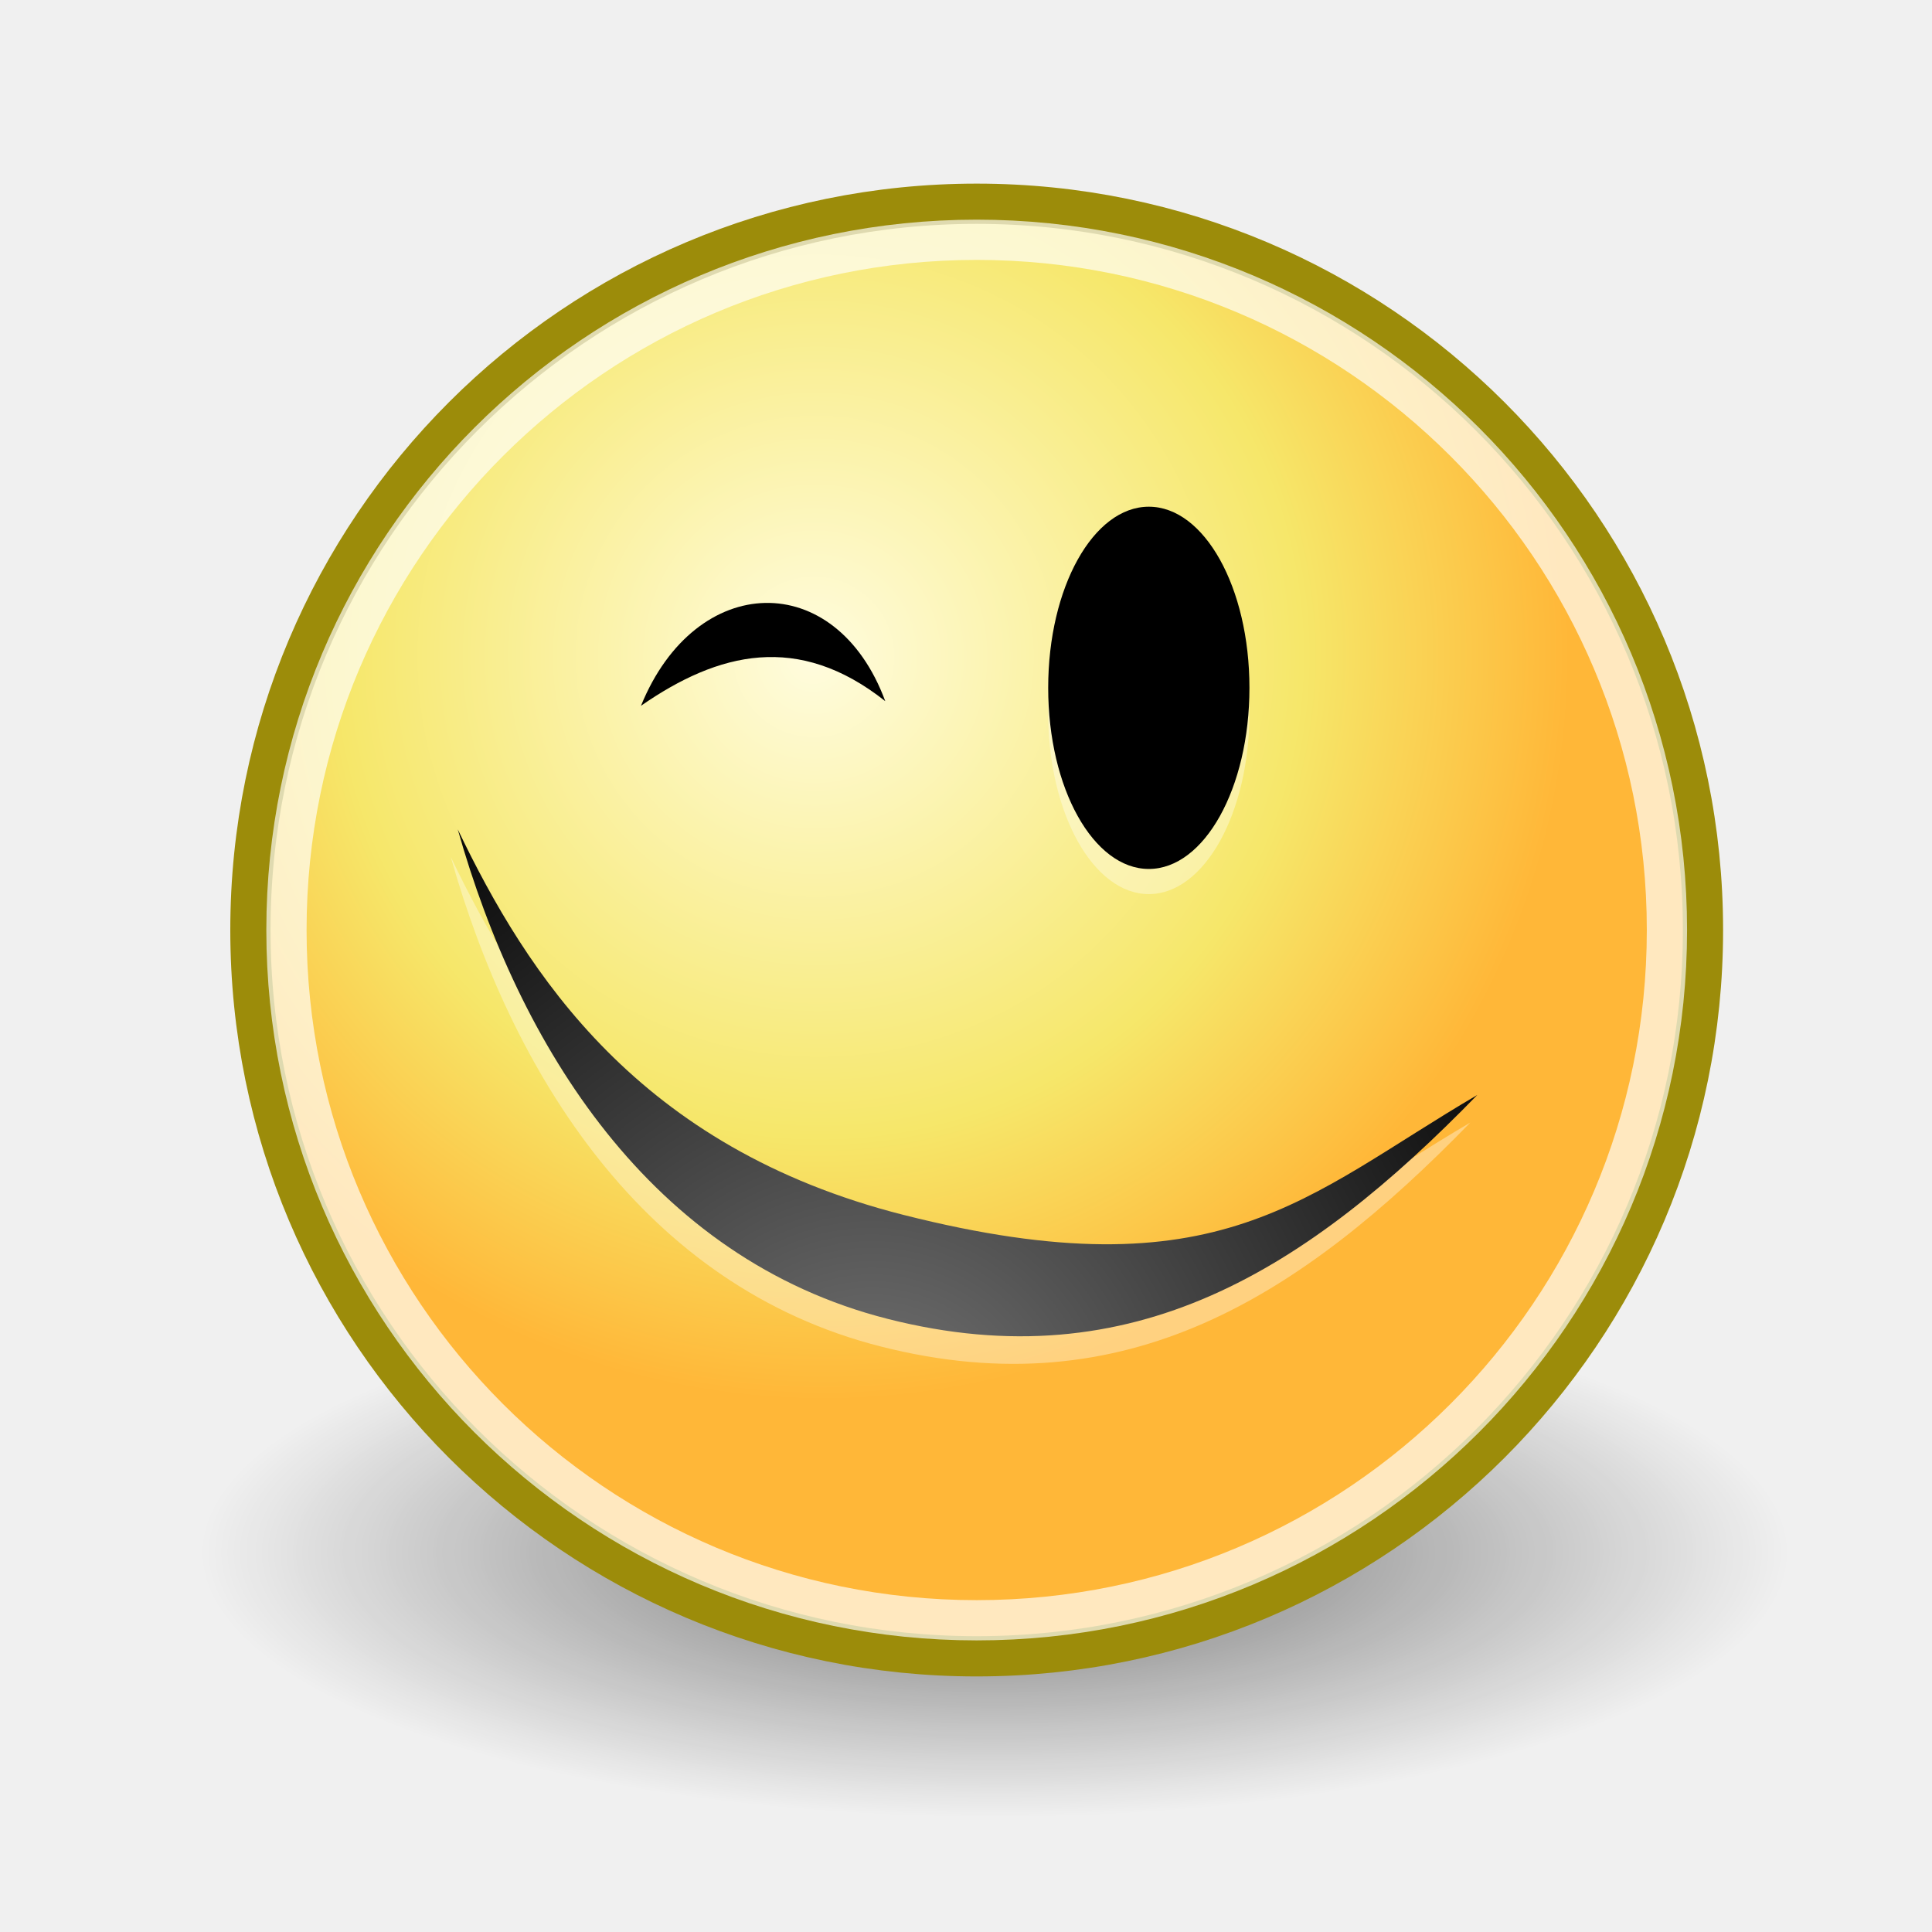
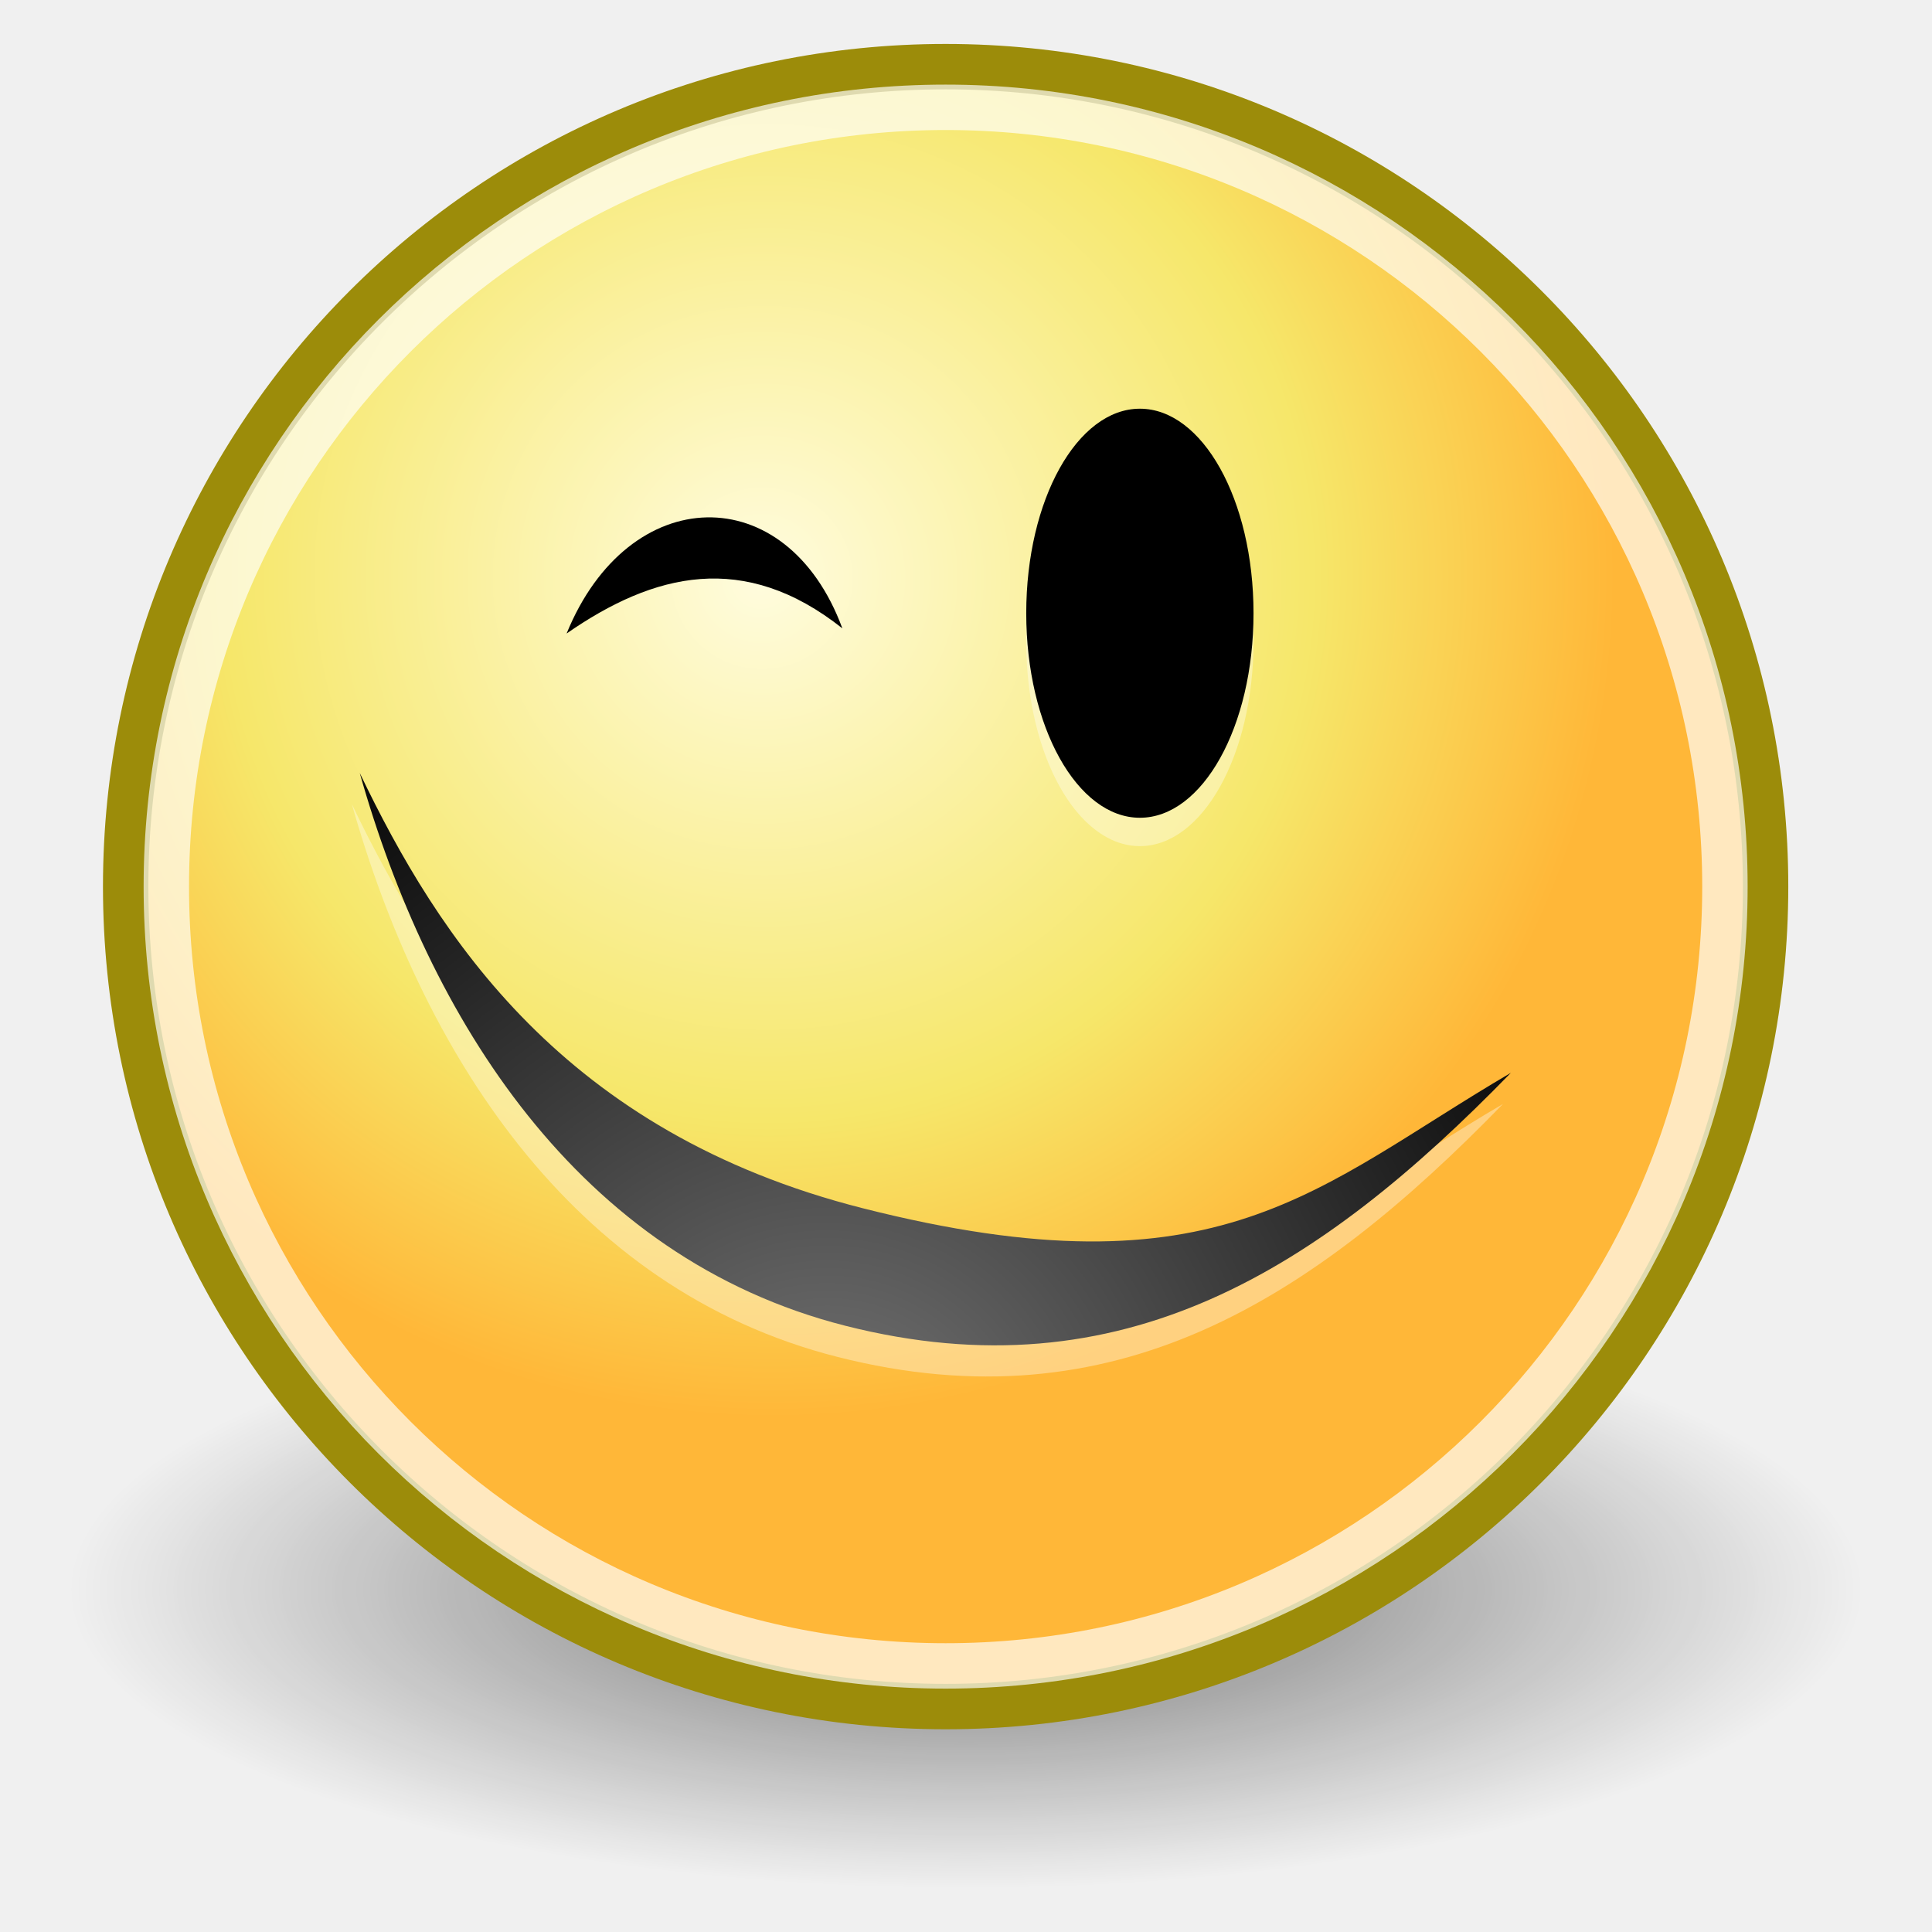
- <svg xmlns="http://www.w3.org/2000/svg" xmlns:xlink="http://www.w3.org/1999/xlink" id="svg4376" height="48px" width="48px">
+ <svg xmlns="http://www.w3.org/2000/svg" xmlns:xlink="http://www.w3.org/1999/xlink" id="svg4376" height="22" width="22" version="1.1">
  <defs id="defs3">
    <linearGradient id="linearGradient3290">
      <stop id="stop3292" offset="0" style="stop-color:#fffcde;stop-opacity:1;" />
      <stop style="stop-color:#f6e76a;stop-opacity:1;" offset="0.645" id="stop3294" />
      <stop id="stop3296" offset="1" style="stop-color:#ffb738;stop-opacity:1;" />
    </linearGradient>
-     <radialGradient r="8.902" fy="15.756" fx="29.158" cy="15.721" cx="29.288" gradientUnits="userSpaceOnUse" id="radialGradient2714" xlink:href="#linearGradient3290" />
+     <radialGradient r="8.902" fy="15.756" fx="29.158" cy="15.721" cx="29.288" gradientUnits="userSpaceOnUse" id="radialGradient2714" xlink:href="#linearGradient3290" gradientTransform="matrix(1.077972,0,0,1.077972,-22.7711,15.60543)" />
    <linearGradient id="linearGradient2509">
      <stop style="stop-color:#fffbd5;stop-opacity:1;" offset="0" id="stop2511" />
      <stop style="stop-color:#edd400;stop-opacity:1;" offset="1" id="stop2513" />
    </linearGradient>
    <radialGradient gradientTransform="matrix(1.25,0,0,1.25,-6.479446,-13.37211)" id="aigrd2" cx="25.053" cy="39.593" r="15.757" fx="25.053" fy="39.593" gradientUnits="userSpaceOnUse">
      <stop offset="0" style="stop-color:#777777;stop-opacity:1;" id="stop8602" />
      <stop offset="1" style="stop-color:#000000" id="stop8604" />
    </radialGradient>
    <linearGradient id="linearGradient4565">
      <stop id="stop4567" offset="0" style="stop-color:#000000;stop-opacity:1;" />
      <stop id="stop4569" offset="1" style="stop-color:#000000;stop-opacity:0;" />
    </linearGradient>
    <linearGradient id="linearGradient3824">
      <stop id="stop3826" offset="0" style="stop-color:#ffffff;stop-opacity:1;" />
      <stop id="stop3828" offset="1" style="stop-color:#c9c9c9;stop-opacity:1;" />
    </linearGradient>
    <linearGradient id="linearGradient3800">
      <stop id="stop3802" offset="0" style="stop-color:#ffeed6;stop-opacity:1;" />
      <stop style="stop-color:#e49c2f;stop-opacity:1;" offset="0.5" id="stop8664" />
      <stop id="stop3804" offset="1" style="stop-color:#ffc66c;stop-opacity:1;" />
    </linearGradient>
-     <radialGradient gradientUnits="userSpaceOnUse" gradientTransform="matrix(1,0,0,0.333333,0,25.71429)" r="19.714" fy="38.571" fx="24.714" cy="38.571" cx="24.714" id="radialGradient4571" xlink:href="#linearGradient4565" />
+     <radialGradient gradientUnits="userSpaceOnUse" gradientTransform="matrix(0.5174741,0,0,0.1724912,-1.789003,37.44622)" r="19.714" fy="38.571" fx="24.714" cy="38.571" cx="24.714" id="radialGradient4571" xlink:href="#linearGradient4565" />
    <radialGradient xlink:href="#aigrd2" id="radialGradient3279" gradientUnits="userSpaceOnUse" gradientTransform="matrix(1.25,0,0,1.25,-6.479446,-13.37211)" cx="25.053" cy="39.593" fx="25.053" fy="39.593" r="15.757" />
  </defs>
-   <g id="layer1">
-     <path d="M 44.429 38.571 A 19.714 6.571 0 1 1  5,38.571 A 19.714 6.571 0 1 1  44.429 38.571 z" id="path4563" style="opacity:0.532;color:#000000;fill:url(#radialGradient4571);fill-opacity:1.0;fill-rule:evenodd;stroke:none;stroke-width:0.405;stroke-linecap:round;stroke-linejoin:round;marker:none;marker-start:none;marker-mid:none;marker-end:none;stroke-miterlimit:4;stroke-dasharray:none;stroke-dashoffset:0;stroke-opacity:1;visibility:visible;display:inline;overflow:visible" />
-     <path transform="matrix(2.083142,0,0,2.083142,-40.54715,-16.49224)" d="M 39.775 19.009 A 8.662 8.662 0 1 1  22.451,19.009 A 8.662 8.662 0 1 1  39.775 19.009 z" id="path4320" style="overflow:visible;display:inline;visibility:visible;stroke-opacity:1;stroke-dashoffset:0;stroke-dasharray:none;stroke-miterlimit:4;marker-end:none;marker-mid:none;marker-start:none;marker:none;stroke-linejoin:round;stroke-linecap:round;stroke-width:0.48;stroke:#9c8c0a;fill-rule:evenodd;fill-opacity:1;fill:url(#radialGradient2714);color:#000000;opacity:1" />
-     <path transform="matrix(1.979782,0,0,1.979782,-37.33128,-14.52746)" style="opacity:0.677;color:#000000;fill:none;fill-opacity:1;fill-rule:evenodd;stroke:#ffffff;stroke-width:0.505;stroke-linecap:round;stroke-linejoin:round;marker:none;marker-start:none;marker-mid:none;marker-end:none;stroke-miterlimit:4;stroke-dasharray:none;stroke-dashoffset:0;stroke-opacity:1;visibility:visible;display:inline;overflow:visible" id="path4322" d="M 39.775 19.009 A 8.662 8.662 0 1 1  22.451,19.009 A 8.662 8.662 0 1 1  39.775 19.009 z" />
-     <g id="g3267" transform="matrix(0.969372,0.245598,-0.245598,0.969372,6.456937,-5.230004)">
-       <path style="opacity:0.36;color:#000000;fill:#ffffff;fill-opacity:1;fill-rule:nonzero;stroke:none;stroke-width:1;stroke-linecap:butt;stroke-linejoin:miter;marker:none;marker-start:none;marker-mid:none;marker-end:none;stroke-miterlimit:4;stroke-dasharray:none;stroke-dashoffset:0;stroke-opacity:1;visibility:visible;display:inline;overflow:visible" d="M 37.285,24.72 C 34.268,29.945 30.741,33.71 24.462,33.71 C 18.362,33.71 13.897,29.37 11.11,24.543 C 13.659,27.599 17.393,31.11 24.197,31.11 C 32.328,31.11 33.749,28.203 37.285,24.72 z " id="path2659" />
-       <path id="path8606" d="M 37.285,24.013 C 34.268,29.238 30.741,33.003 24.462,33.003 C 18.362,33.003 13.897,28.663 11.11,23.836 C 13.659,26.892 17.393,30.402 24.197,30.402 C 32.328,30.402 33.749,27.496 37.285,24.013 z " style="fill:url(#radialGradient3279);fill-rule:nonzero;stroke:none;stroke-miterlimit:4" />
+   <g id="layer1" transform="translate(0,-26)">
+     <ellipse id="path4563" style="color:#000000;display:inline;overflow:visible;visibility:visible;opacity:0.532;fill:url(#radialGradient4571);fill-opacity:1;fill-rule:evenodd;stroke:none;stroke-width:0.21;stroke-linecap:round;stroke-linejoin:round;stroke-miterlimit:4;stroke-dasharray:none;stroke-dashoffset:0;stroke-opacity:1;marker:none;marker-start:none;marker-mid:none;marker-end:none" cx="11" cy="44.099" rx="10.202" ry="3.401" />
+     <circle id="path4320" style="color:#000000;display:inline;overflow:visible;visibility:visible;opacity:1;fill:url(#radialGradient2714);fill-opacity:1;fill-rule:evenodd;stroke:#9c8c0a;stroke-width:0.517;stroke-linecap:round;stroke-linejoin:round;stroke-miterlimit:4;stroke-dasharray:none;stroke-dashoffset:0;stroke-opacity:1;marker:none;marker-start:none;marker-mid:none;marker-end:none" cx="10.768" cy="36.096" r="9.337" />
+     <circle style="color:#000000;display:inline;overflow:visible;visibility:visible;opacity:0.677;fill:none;fill-opacity:1;fill-rule:evenodd;stroke:#ffffff;stroke-width:0.517;stroke-linecap:round;stroke-linejoin:round;stroke-miterlimit:4;stroke-dasharray:none;stroke-dashoffset:0;stroke-opacity:1;marker:none;marker-start:none;marker-mid:none;marker-end:none" id="path4322" cx="10.768" cy="36.096" r="8.874" />
+     <g id="g3267" transform="matrix(0.5016248,0.1270906,-0.1270906,0.5016248,1.552297,21.43335)">
+       <path style="color:#000000;display:inline;overflow:visible;visibility:visible;opacity:0.36;fill:#ffffff;fill-opacity:1;fill-rule:nonzero;stroke:none;stroke-width:1;stroke-linecap:butt;stroke-linejoin:miter;stroke-miterlimit:4;stroke-dasharray:none;stroke-dashoffset:0;stroke-opacity:1;marker:none;marker-start:none;marker-mid:none;marker-end:none" d="m 37.285,24.72 c -3.016,5.225 -6.544,8.99 -12.822,8.99 -6.1,0 -10.566,-4.34 -13.352,-9.167 2.549,3.056 6.283,6.566 13.087,6.566 8.13,0 9.552,-2.907 13.087,-6.39 z" id="path2659" />
+       <path id="path8606" d="m 37.285,24.013 c -3.016,5.225 -6.544,8.99 -12.822,8.99 -6.1,0 -10.566,-4.34 -13.352,-9.167 2.549,3.056 6.283,6.566 13.087,6.566 8.13,0 9.552,-2.907 13.087,-6.39 z" style="fill:url(#radialGradient3279);fill-rule:nonzero;stroke:none;stroke-miterlimit:4" />
    </g>
-     <path id="path8612" d="M 31.042,17.714 C 31.042,20.214 29.917,22.214 28.542,22.214 C 27.167,22.214 26.042,20.214 26.042,17.714 C 26.042,15.214 27.167,13.214 28.542,13.214 C 29.917,13.214 31.042,15.214 31.042,17.714 z " style="opacity:0.36;fill:#ffffff;fill-rule:nonzero;stroke:none;stroke-miterlimit:4" />
-     <path id="path8616" d="M 31.042,17.089 C 31.042,19.589 29.917,21.589 28.542,21.589 C 27.167,21.589 26.042,19.589 26.042,17.089 C 26.042,14.589 27.167,12.589 28.542,12.589 C 29.917,12.589 31.042,14.589 31.042,17.089 z " style="fill:#000000;fill-rule:nonzero;stroke:none;stroke-miterlimit:4" />
-     <path style="opacity:1;color:#000000;fill:#000000;fill-opacity:1;fill-rule:nonzero;stroke:none;stroke-width:1;stroke-linecap:butt;stroke-linejoin:miter;marker:none;marker-start:none;marker-mid:none;marker-end:none;stroke-miterlimit:4;stroke-dasharray:none;stroke-dashoffset:0;stroke-opacity:1;visibility:visible;display:inline;overflow:visible" d="M 15.925,17.535 C 17.286,14.191 20.768,14.103 21.994,17.42 C 19.833,15.707 17.846,16.201 15.925,17.535 z " id="path1336" />
+     <path id="path8612" d="m 14.274,33.306 c 0,1.294 -0.582,2.329 -1.294,2.329 -0.712,0 -1.294,-1.035 -1.294,-2.329 0,-1.294 0.582,-2.329 1.294,-2.329 0.712,0 1.294,1.035 1.294,2.329 z" style="opacity:0.36;fill:#ffffff;fill-rule:nonzero;stroke:none;stroke-width:0.517;stroke-miterlimit:4" />
+     <path id="path8616" d="m 14.274,32.983 c 0,1.294 -0.582,2.329 -1.294,2.329 -0.712,0 -1.294,-1.035 -1.294,-2.329 0,-1.294 0.582,-2.329 1.294,-2.329 0.712,0 1.294,1.035 1.294,2.329 z" style="fill:#000000;fill-rule:nonzero;stroke:none;stroke-width:0.517;stroke-miterlimit:4" />
+     <path style="color:#000000;display:inline;overflow:visible;visibility:visible;opacity:1;fill:#000000;fill-opacity:1;fill-rule:nonzero;stroke:none;stroke-width:0.517;stroke-linecap:butt;stroke-linejoin:miter;stroke-miterlimit:4;stroke-dasharray:none;stroke-dashoffset:0;stroke-opacity:1;marker:none;marker-start:none;marker-mid:none;marker-end:none" d="m 6.452,33.214 c 0.705,-1.731 2.506,-1.776 3.14,-0.059 -1.118,-0.886 -2.147,-0.631 -3.14,0.059 z" id="path1336" />
  </g>
</svg>
